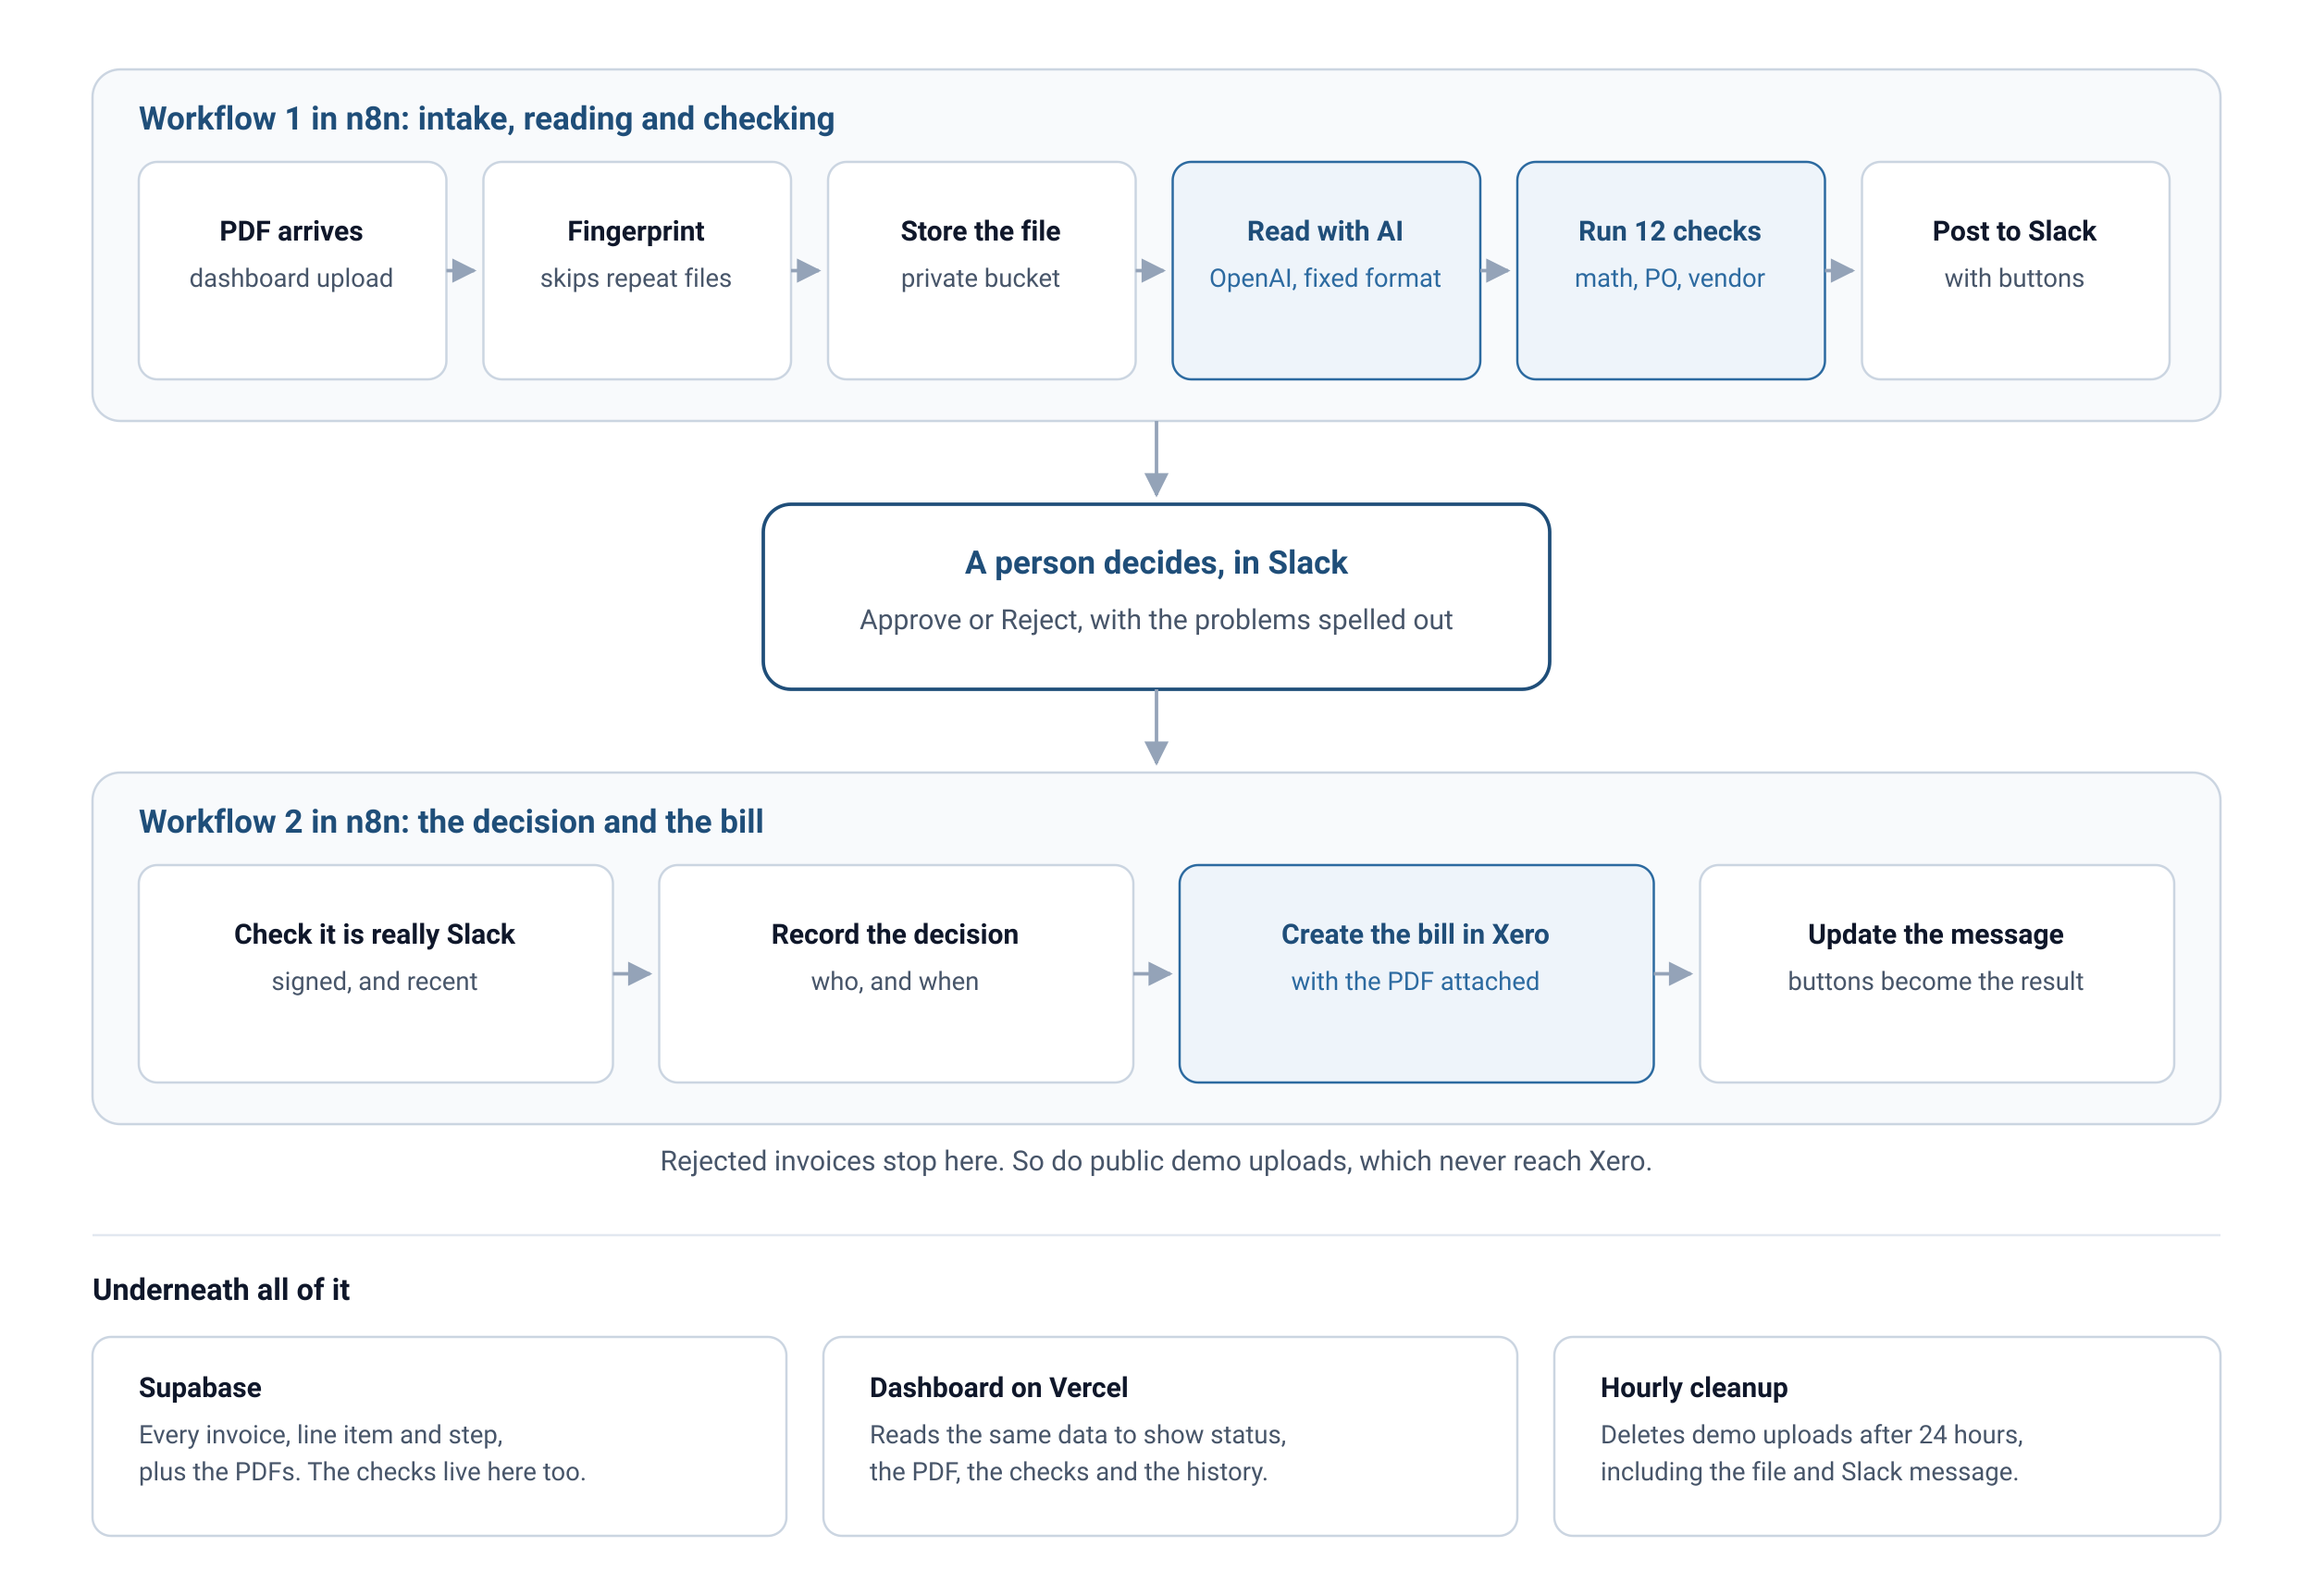
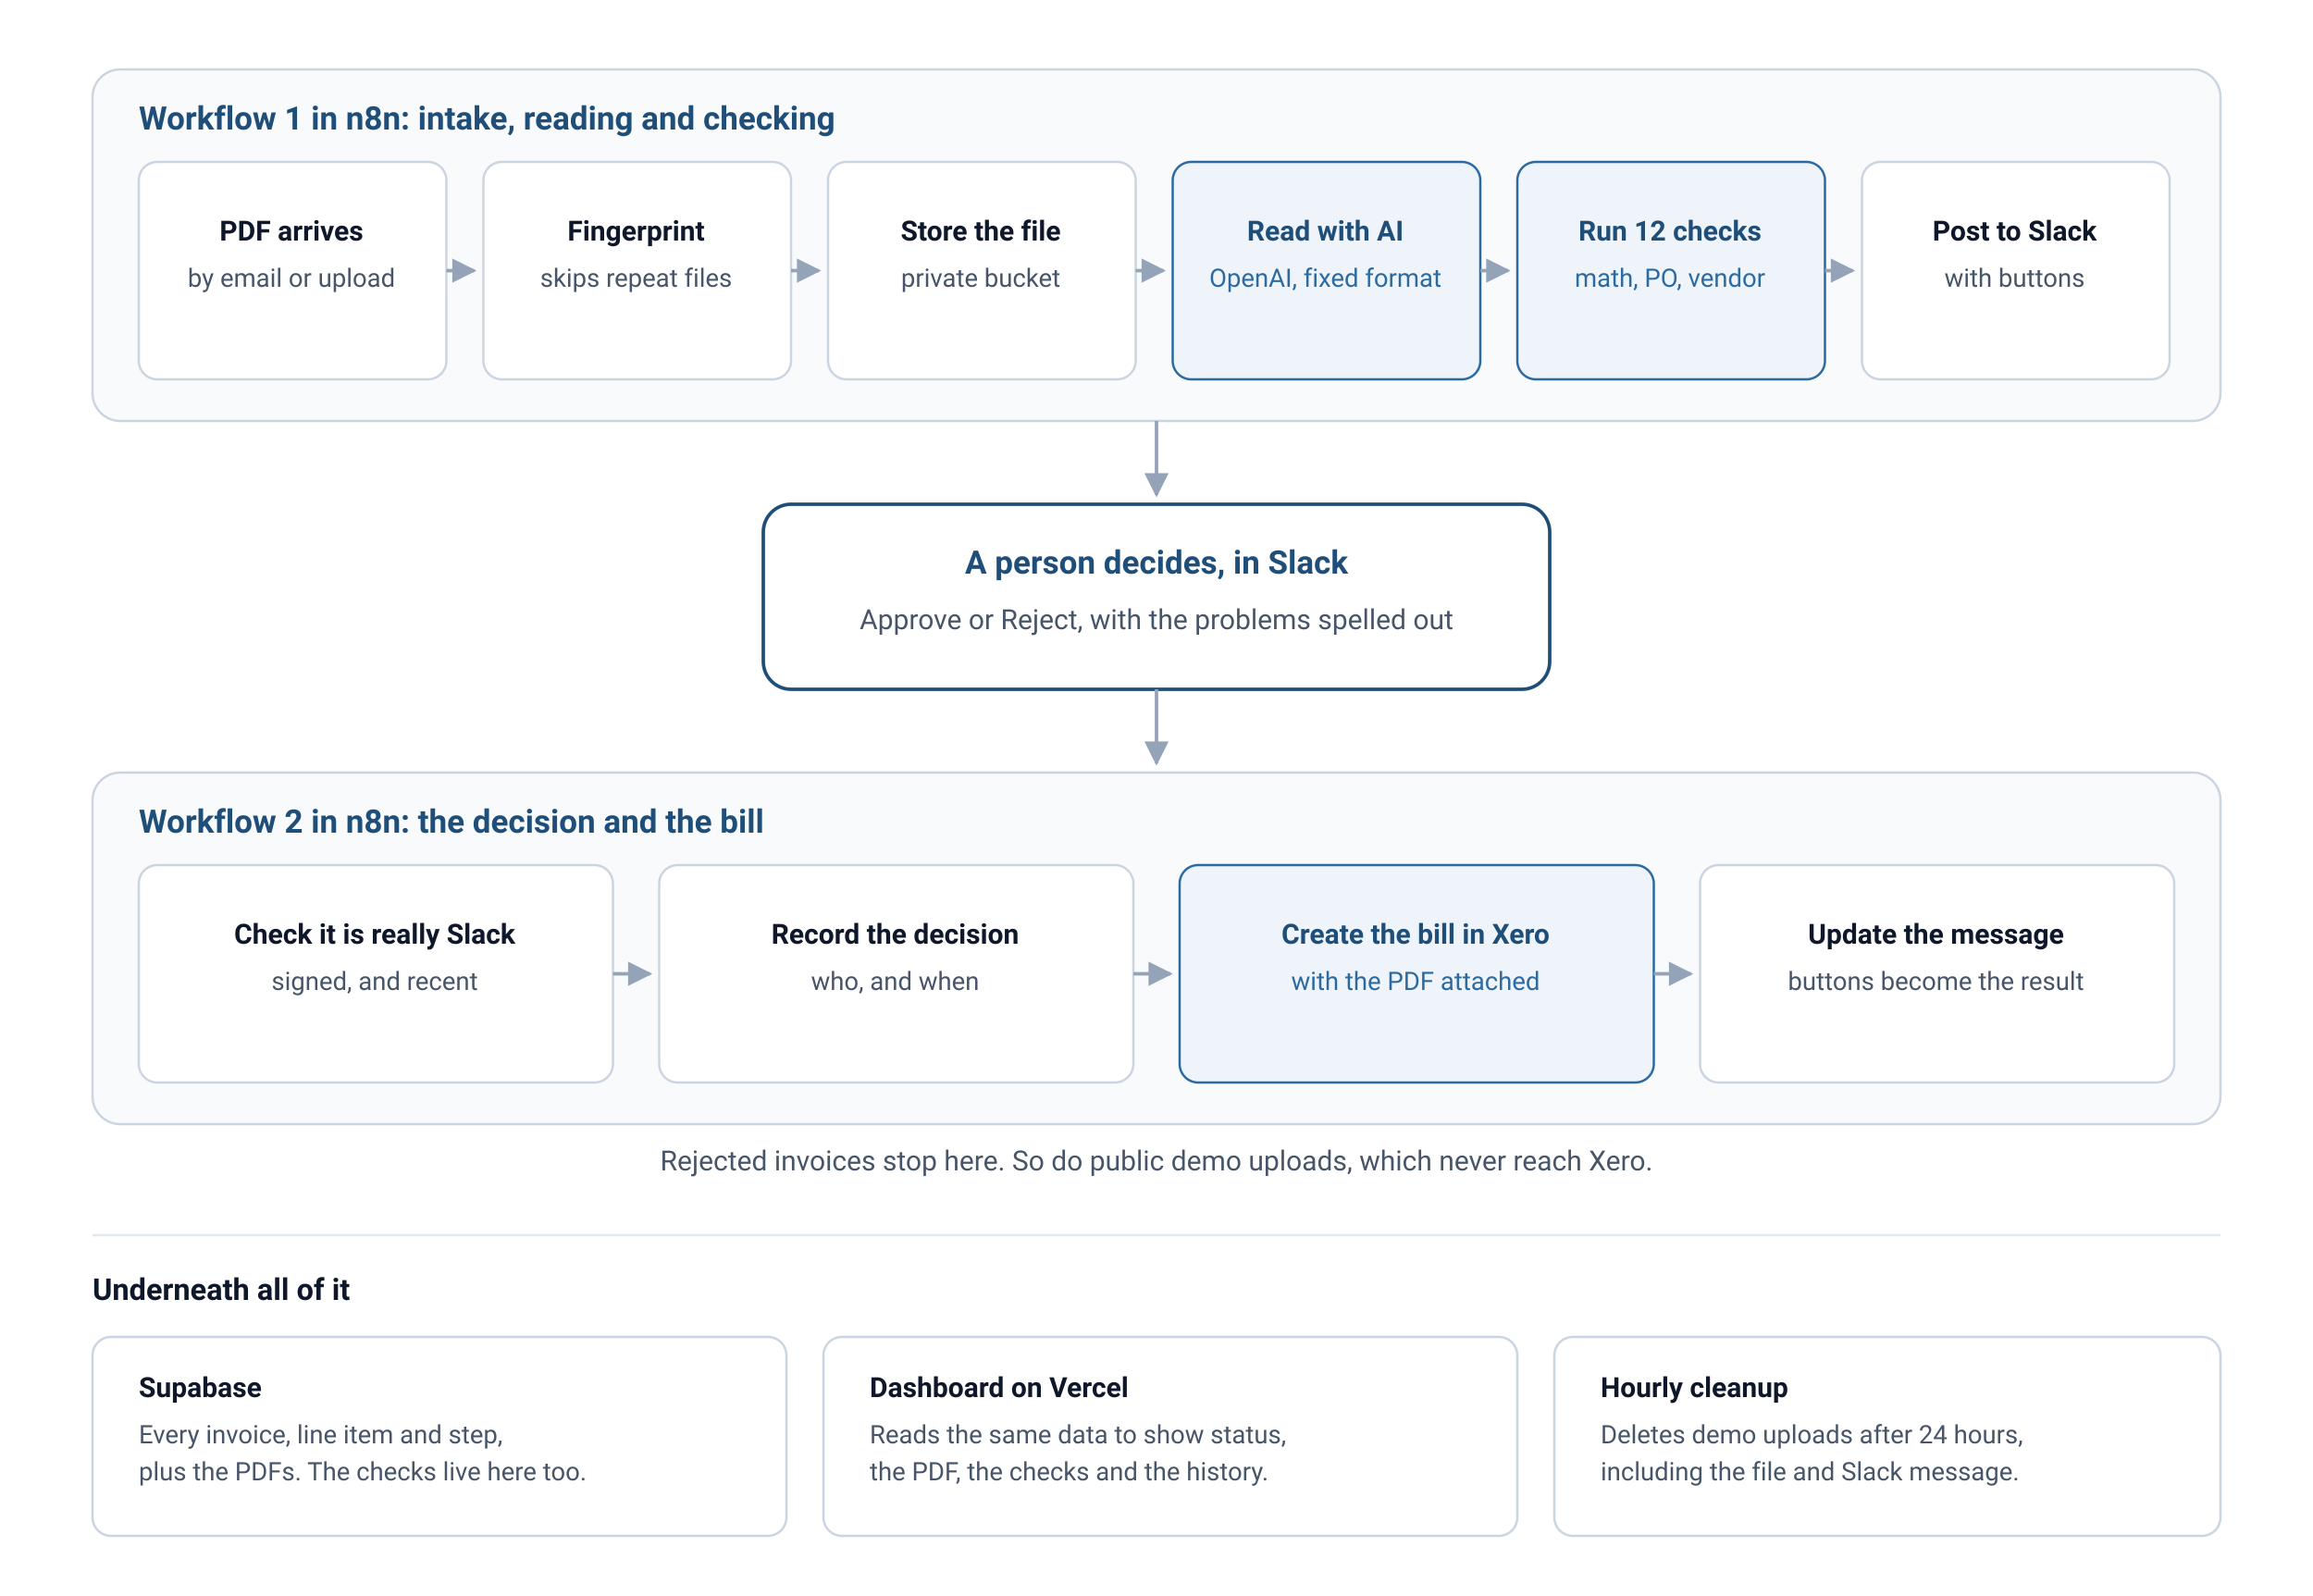
<svg xmlns="http://www.w3.org/2000/svg" viewBox="0 0 1000 690" width="1000" height="690" font-family="system-ui, -apple-system, 'Segoe UI', Roboto, Helvetica, Arial, sans-serif">
  <defs>
    <marker id="arrow" viewBox="0 0 10 10" refX="9" refY="5" markerWidth="7" markerHeight="7" orient="auto-start-reverse">
      <path d="M 0 0 L 10 5 L 0 10 z" fill="#94A3B8" />
    </marker>
  </defs>
  <rect width="1000" height="690" fill="#FFFFFF" />
  <rect x="40" y="30" width="920" height="152" rx="12" fill="#F8FAFC" stroke="#CBD5E1" />
  <text x="60" y="56" font-size="14" font-weight="600" fill="#1F4E79">Workflow 1 in n8n: intake, reading and checking</text>
  <g font-size="12">
    <rect x="60" y="70" width="133" height="94" rx="8" fill="#FFFFFF" stroke="#CBD5E1" />
    <text x="126" y="104" text-anchor="middle" font-weight="600" fill="#0F172A">PDF arrives</text>
-     <text x="126" y="124" text-anchor="middle" font-size="11" fill="#475569">dashboard upload</text>
+     <text x="126" y="124" text-anchor="middle" font-size="11" fill="#475569">by email or upload</text>
    <rect x="209" y="70" width="133" height="94" rx="8" fill="#FFFFFF" stroke="#CBD5E1" />
    <text x="275" y="104" text-anchor="middle" font-weight="600" fill="#0F172A">Fingerprint</text>
    <text x="275" y="124" text-anchor="middle" font-size="11" fill="#475569">skips repeat files</text>
    <rect x="358" y="70" width="133" height="94" rx="8" fill="#FFFFFF" stroke="#CBD5E1" />
    <text x="424" y="104" text-anchor="middle" font-weight="600" fill="#0F172A">Store the file</text>
    <text x="424" y="124" text-anchor="middle" font-size="11" fill="#475569">private bucket</text>
    <rect x="507" y="70" width="133" height="94" rx="8" fill="#EEF4FA" stroke="#2C6AA0" />
    <text x="573" y="104" text-anchor="middle" font-weight="600" fill="#1F4E79">Read with AI</text>
    <text x="573" y="124" text-anchor="middle" font-size="11" fill="#2C6AA0">OpenAI, fixed format</text>
    <rect x="656" y="70" width="133" height="94" rx="8" fill="#EEF4FA" stroke="#2C6AA0" />
    <text x="722" y="104" text-anchor="middle" font-weight="600" fill="#1F4E79">Run 12 checks</text>
    <text x="722" y="124" text-anchor="middle" font-size="11" fill="#2C6AA0">math, PO, vendor</text>
    <rect x="805" y="70" width="133" height="94" rx="8" fill="#FFFFFF" stroke="#CBD5E1" />
    <text x="871" y="104" text-anchor="middle" font-weight="600" fill="#0F172A">Post to Slack</text>
    <text x="871" y="124" text-anchor="middle" font-size="11" fill="#475569">with buttons</text>
  </g>
  <g stroke="#94A3B8" stroke-width="1.5" marker-end="url(#arrow)">
    <line x1="193" y1="117" x2="205" y2="117" />
    <line x1="342" y1="117" x2="354" y2="117" />
    <line x1="491" y1="117" x2="503" y2="117" />
    <line x1="640" y1="117" x2="652" y2="117" />
    <line x1="789" y1="117" x2="801" y2="117" />
    <line x1="500" y1="182" x2="500" y2="214" />
  </g>
  <rect x="330" y="218" width="340" height="80" rx="12" fill="#FFFFFF" stroke="#1F4E79" stroke-width="1.5" />
  <text x="500" y="248" text-anchor="middle" font-size="14" font-weight="600" fill="#1F4E79">A person decides, in Slack</text>
  <text x="500" y="272" text-anchor="middle" font-size="12" fill="#475569">Approve or Reject, with the problems spelled out</text>
  <line x1="500" y1="298" x2="500" y2="330" stroke="#94A3B8" stroke-width="1.5" marker-end="url(#arrow)" />
  <rect x="40" y="334" width="920" height="152" rx="12" fill="#F8FAFC" stroke="#CBD5E1" />
  <text x="60" y="360" font-size="14" font-weight="600" fill="#1F4E79">Workflow 2 in n8n: the decision and the bill</text>
  <g font-size="12">
    <rect x="60" y="374" width="205" height="94" rx="8" fill="#FFFFFF" stroke="#CBD5E1" />
    <text x="162" y="408" text-anchor="middle" font-weight="600" fill="#0F172A">Check it is really Slack</text>
    <text x="162" y="428" text-anchor="middle" font-size="11" fill="#475569">signed, and recent</text>
    <rect x="285" y="374" width="205" height="94" rx="8" fill="#FFFFFF" stroke="#CBD5E1" />
    <text x="387" y="408" text-anchor="middle" font-weight="600" fill="#0F172A">Record the decision</text>
    <text x="387" y="428" text-anchor="middle" font-size="11" fill="#475569">who, and when</text>
    <rect x="510" y="374" width="205" height="94" rx="8" fill="#EEF4FA" stroke="#2C6AA0" />
    <text x="612" y="408" text-anchor="middle" font-weight="600" fill="#1F4E79">Create the bill in Xero</text>
    <text x="612" y="428" text-anchor="middle" font-size="11" fill="#2C6AA0">with the PDF attached</text>
    <rect x="735" y="374" width="205" height="94" rx="8" fill="#FFFFFF" stroke="#CBD5E1" />
    <text x="837" y="408" text-anchor="middle" font-weight="600" fill="#0F172A">Update the message</text>
    <text x="837" y="428" text-anchor="middle" font-size="11" fill="#475569">buttons become the result</text>
  </g>
  <g stroke="#94A3B8" stroke-width="1.5" marker-end="url(#arrow)">
    <line x1="265" y1="421" x2="281" y2="421" />
    <line x1="490" y1="421" x2="506" y2="421" />
    <line x1="715" y1="421" x2="731" y2="421" />
  </g>
  <text x="500" y="506" text-anchor="middle" font-size="12" fill="#475569">Rejected invoices stop here. So do public demo uploads, which never reach Xero.</text>
  <line x1="40" y1="534" x2="960" y2="534" stroke="#E2E8F0" />
  <text x="40" y="562" font-size="13" font-weight="600" fill="#0F172A">Underneath all of it</text>
  <g font-size="12">
    <rect x="40" y="578" width="300" height="86" rx="8" fill="#FFFFFF" stroke="#CBD5E1" />
    <text x="60" y="604" font-weight="600" fill="#0F172A">Supabase</text>
    <text x="60" y="624" font-size="11" fill="#475569">Every invoice, line item and step,</text>
    <text x="60" y="640" font-size="11" fill="#475569">plus the PDFs. The checks live here too.</text>
    <rect x="356" y="578" width="300" height="86" rx="8" fill="#FFFFFF" stroke="#CBD5E1" />
    <text x="376" y="604" font-weight="600" fill="#0F172A">Dashboard on Vercel</text>
    <text x="376" y="624" font-size="11" fill="#475569">Reads the same data to show status,</text>
    <text x="376" y="640" font-size="11" fill="#475569">the PDF, the checks and the history.</text>
    <rect x="672" y="578" width="288" height="86" rx="8" fill="#FFFFFF" stroke="#CBD5E1" />
    <text x="692" y="604" font-weight="600" fill="#0F172A">Hourly cleanup</text>
    <text x="692" y="624" font-size="11" fill="#475569">Deletes demo uploads after 24 hours,</text>
    <text x="692" y="640" font-size="11" fill="#475569">including the file and Slack message.</text>
  </g>
</svg>
